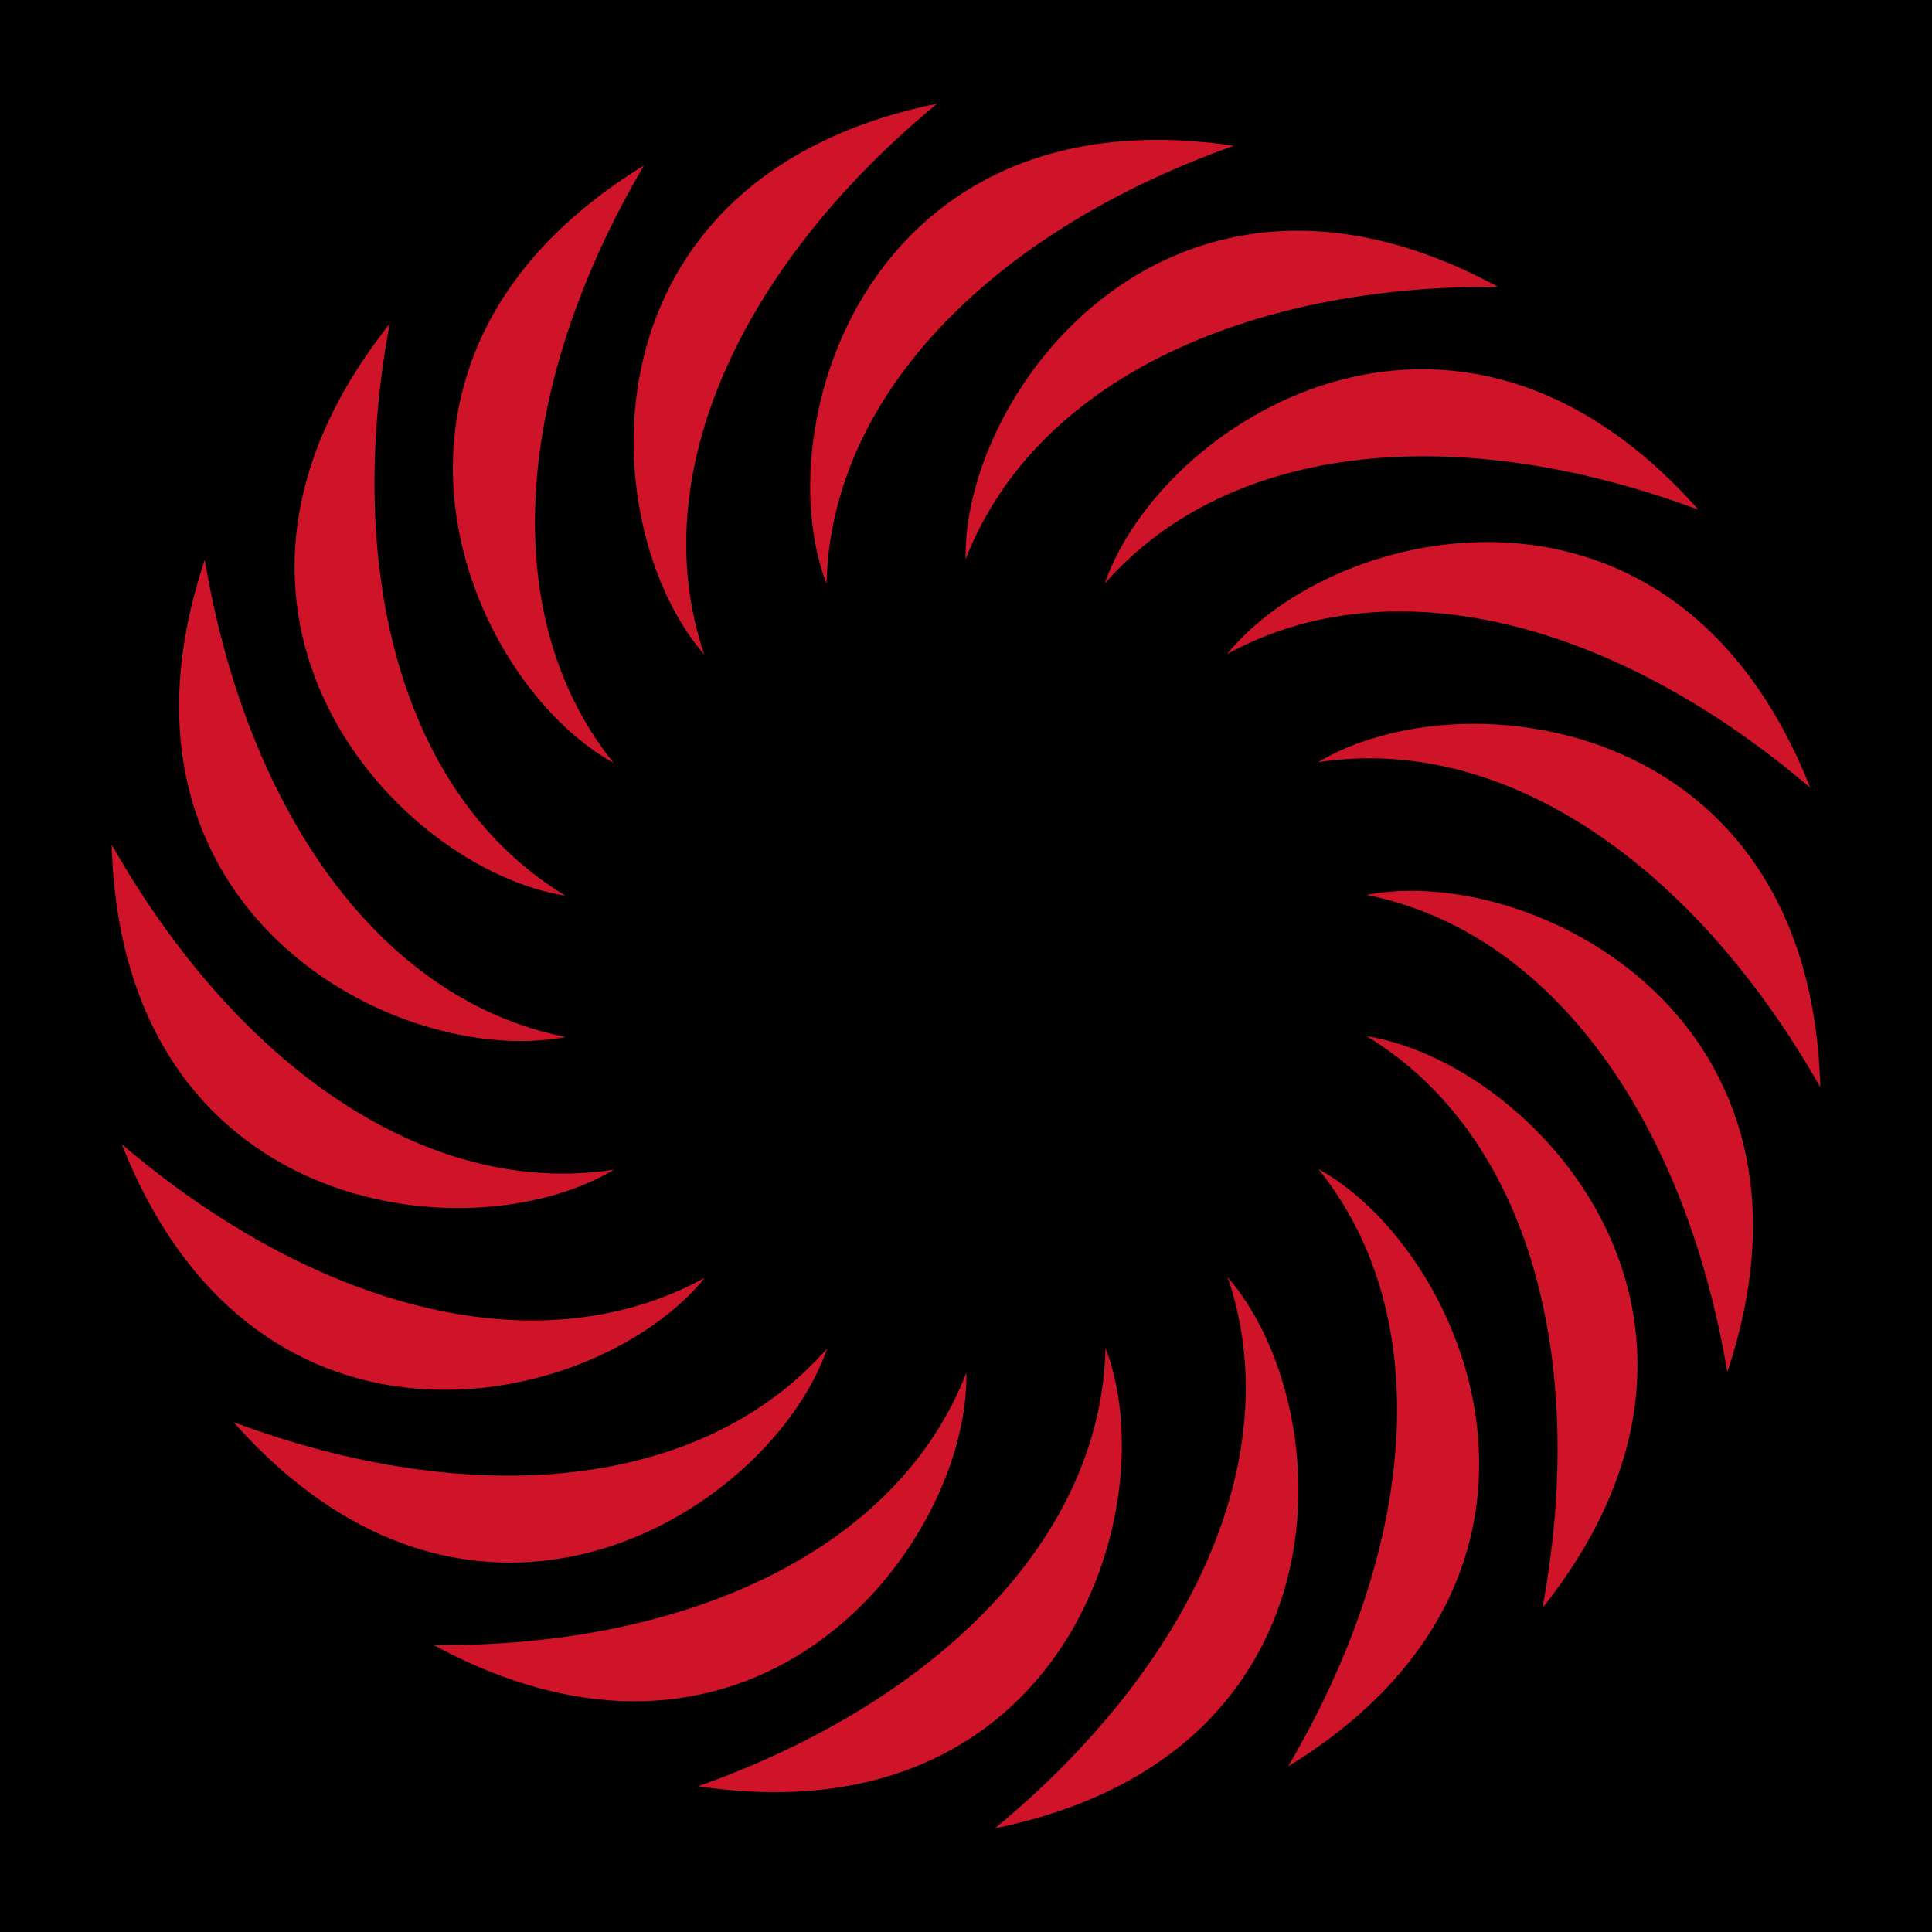
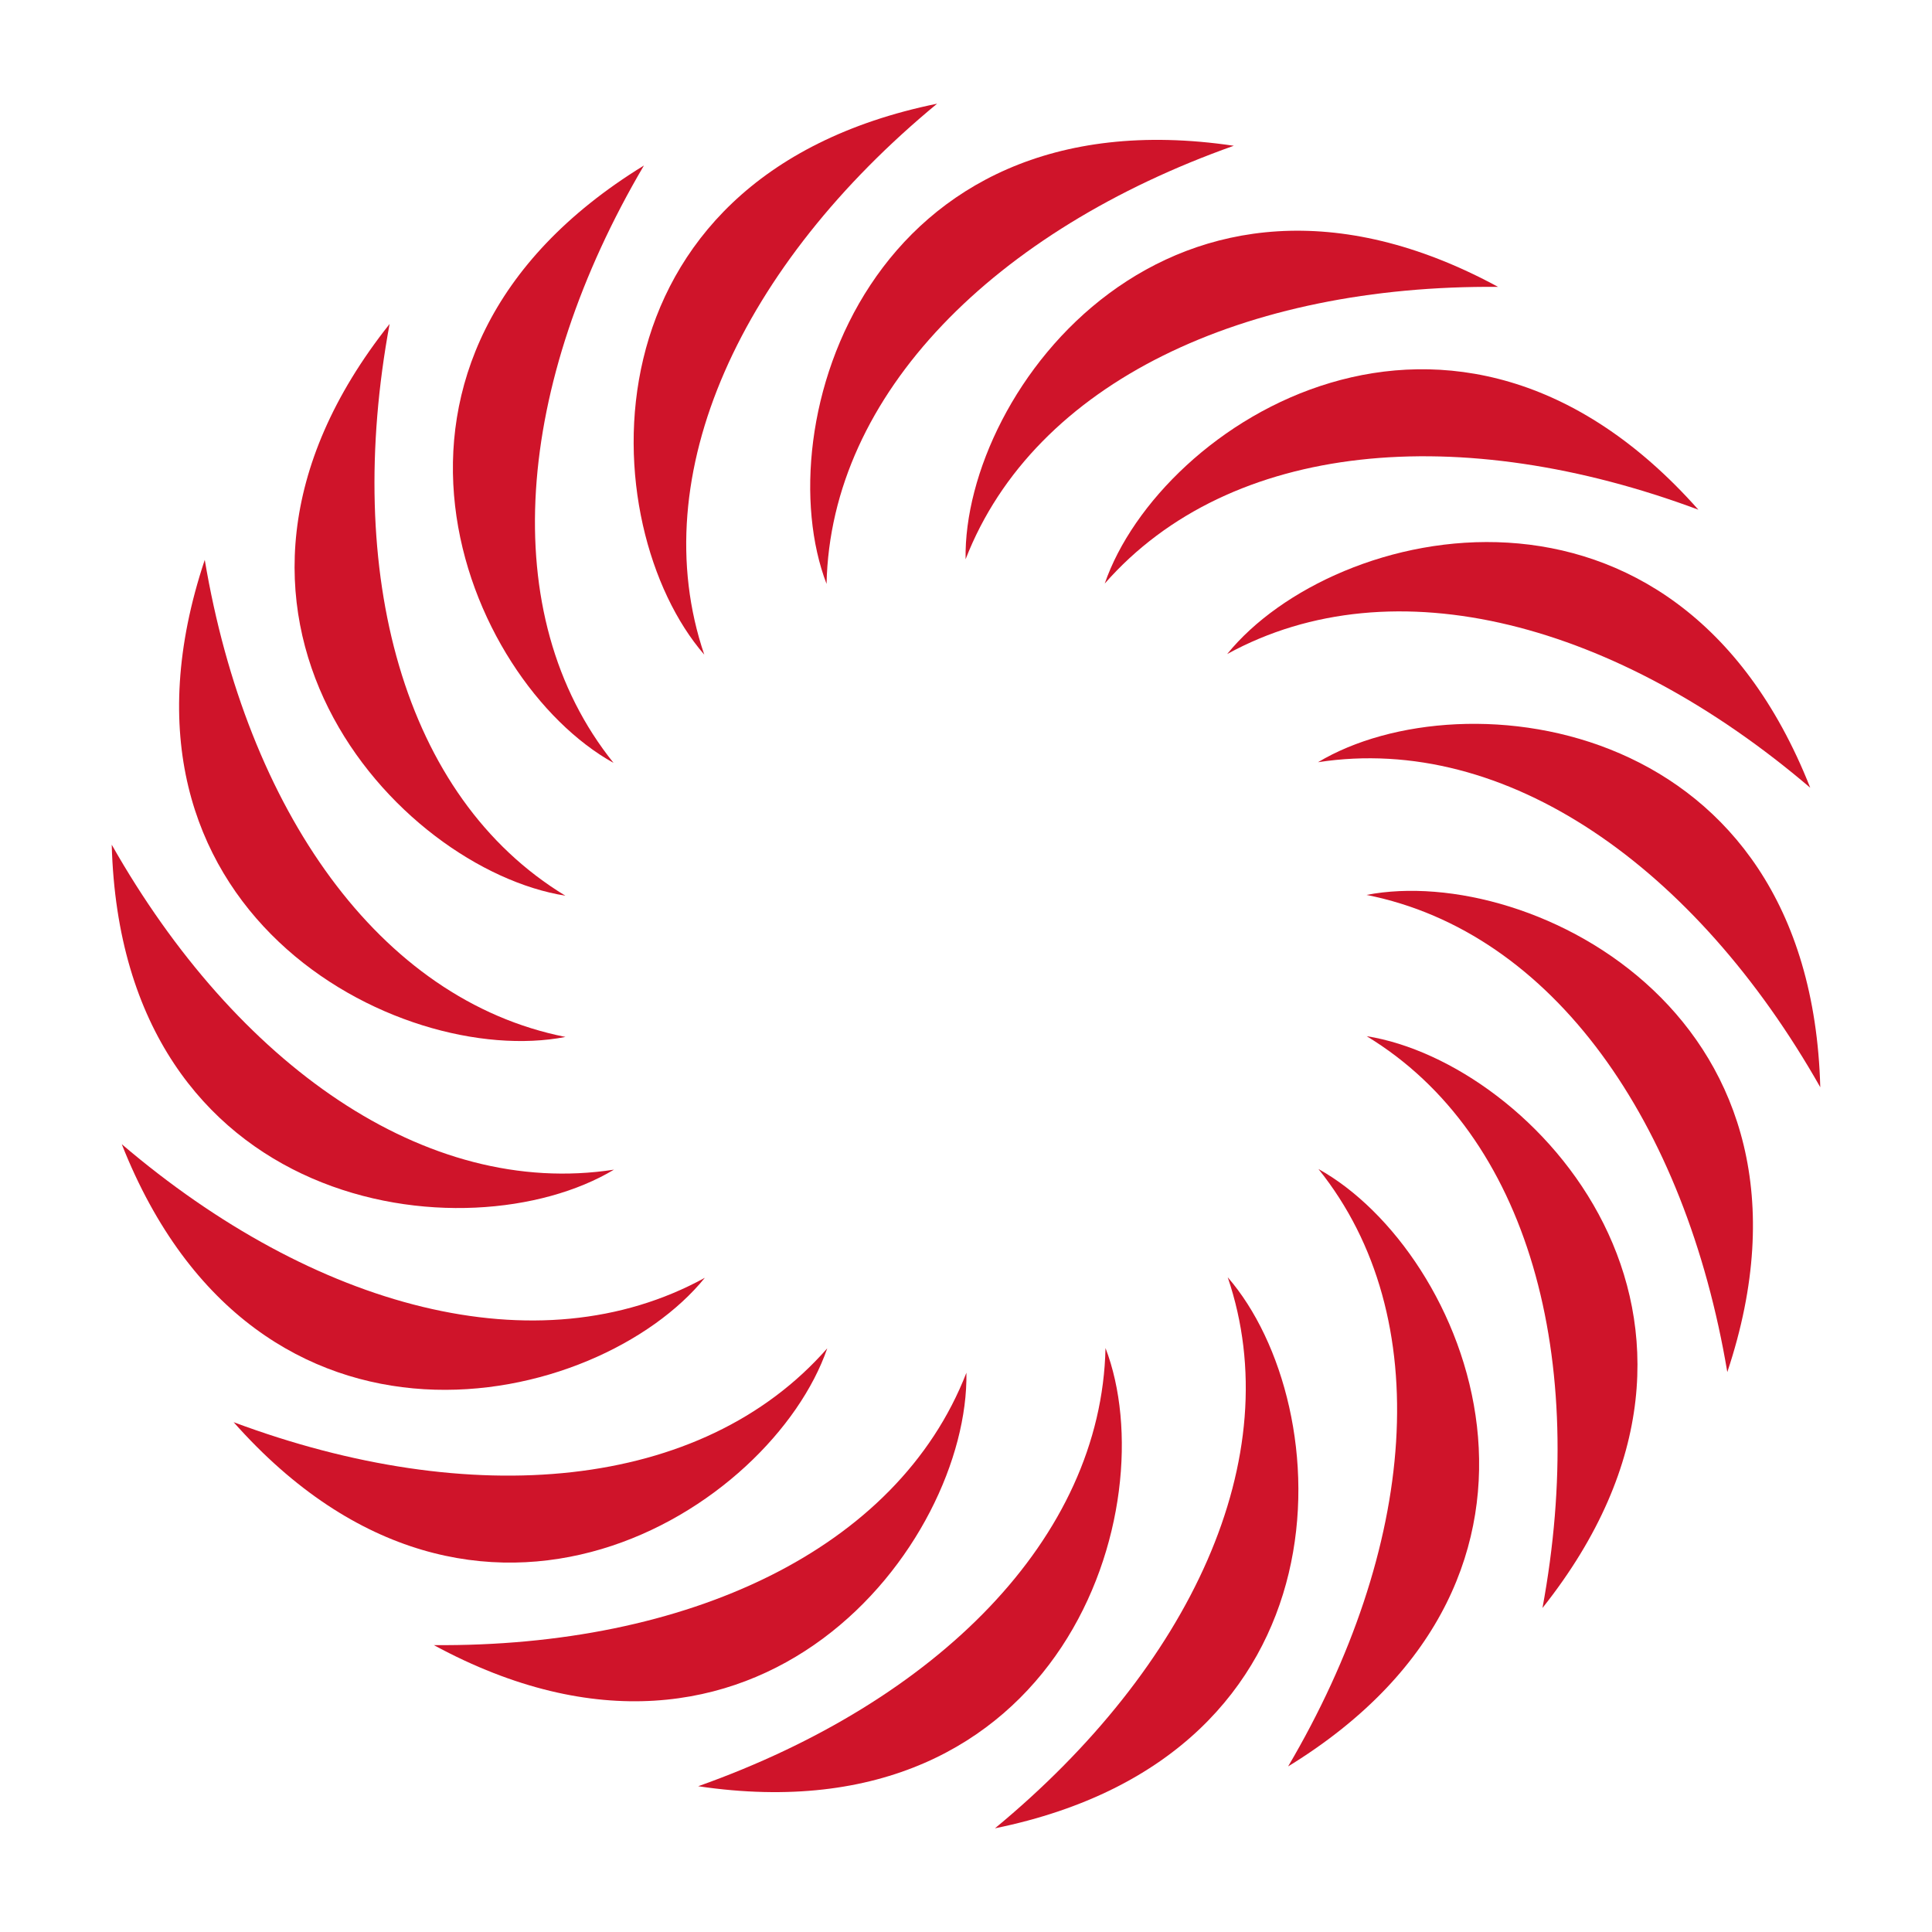
- <svg xmlns="http://www.w3.org/2000/svg" viewBox="-57.92 -57.92 115.84 115.84" width="1024" height="1024" role="img" aria-label="Laz Güneşi amblemi - red on black">
-   <rect x="-57.92" y="-57.92" width="115.84" height="115.84" fill="#000000" />
-   <g fill="#cf142a" fill-rule="evenodd" stroke="none">
-     <path d="M 24.021 4.207 C 34.076 5.809 48.334 21.156 34.565 38.492 C 37.315 23.602 33.799 10.137 24.021 4.207 Z" />
-     <path d="M 21.131 12.172 C 30.033 17.113 38.182 36.41 19.314 47.992 C 26.994 34.941 28.291 21.082 21.131 12.172 Z" />
-     <path d="M 15.693 18.664 C 22.369 26.352 23.424 47.273 1.736 51.703 C 13.412 42.062 19.373 29.488 15.693 18.664 Z" />
-     <path d="M 8.365 22.906 C 12.006 32.414 5.842 52.434 -16.057 49.18 C -1.783 44.113 8.119 34.336 8.365 22.906 Z" />
-     <path d="M 0.025 24.387 C 0.193 34.566 -12.443 51.27 -31.908 40.719 C -16.764 40.844 -4.115 35.043 0.025 24.387 Z" />
-     <path d="M -8.318 22.922 C -11.639 32.547 -29.232 43.922 -43.912 27.352 C -29.725 32.648 -15.854 31.52 -8.318 22.922 Z" />
-     <path d="M -15.658 18.695 C -22.068 26.602 -42.49 31.273 -50.619 10.684 C -39.1 20.512 -25.678 24.195 -15.658 18.695 Z" />
-     <path d="M -21.107 12.211 C -29.838 17.449 -50.623 14.855 -51.221 -7.273 C -43.756 5.898 -32.404 13.953 -21.107 12.211 Z" />
-     <path d="M -24.014 4.254 C -34.006 6.191 -52.654 -3.356 -45.643 -24.352 C -43.135 -9.422 -35.225 2.031 -24.014 4.254 Z" />
-     <path d="M -24.021 -4.215 C -34.076 -5.812 -48.33 -21.16 -34.56 -38.496 C -37.315 -23.605 -33.795 -10.141 -24.021 -4.215 Z" />
-     <path d="M -21.131 -12.176 C -30.033 -17.117 -38.178 -36.414 -19.311 -47.996 C -26.99 -34.945 -28.287 -21.086 -21.131 -12.176 Z" />
-     <path d="M -15.693 -18.668 C -22.365 -26.359 -23.424 -47.277 -1.732 -51.703 C -13.412 -42.066 -19.373 -29.492 -15.693 -18.668 Z" />
-     <path d="M -8.361 -22.91 C -12.006 -32.418 -5.842 -52.434 16.057 -49.18 C 1.783 -44.117 -8.119 -34.34 -8.361 -22.91 Z" />
-     <path d="M -0.025 -24.387 C -0.193 -34.57 12.443 -51.27 31.904 -40.719 C 16.764 -40.848 4.115 -35.043 -0.025 -24.387 Z" />
-     <path d="M 8.318 -22.93 C 11.639 -32.555 29.229 -43.93 43.912 -27.359 C 29.725 -32.652 15.854 -31.527 8.318 -22.93 Z" />
-     <path d="M 15.658 -18.703 C 22.068 -26.609 42.49 -31.281 50.619 -10.688 C 39.1 -20.52 25.678 -24.203 15.658 -18.703 Z" />
-     <path d="M 21.107 -12.219 C 29.842 -17.457 50.627 -14.863 51.221 7.269 C 43.756 -5.906 32.408 -13.961 21.107 -12.219 Z" />
-     <path d="M 24.014 -4.262 C 34.01 -6.195 52.654 3.348 45.647 24.348 C 43.139 9.414 35.228 -2.035 24.014 -4.262 Z" />
-   </g>
+ <svg xmlns="http://www.w3.org/2000/svg" viewBox="-57.92 -57.92 115.84 115.84" fill="#cf142a" fill-rule="evenodd" role="img" aria-label="Ağustos">
+   <path d="M 24.021 4.207 C 34.076 5.809 48.334 21.156 34.565 38.492 C 37.315 23.602 33.799 10.137 24.021 4.207 Z" />
+   <path d="M 21.131 12.172 C 30.033 17.113 38.182 36.41 19.314 47.992 C 26.994 34.941 28.291 21.082 21.131 12.172 Z" />
+   <path d="M 15.693 18.664 C 22.369 26.352 23.424 47.273 1.736 51.703 C 13.412 42.062 19.373 29.488 15.693 18.664 Z" />
+   <path d="M 8.365 22.906 C 12.006 32.414 5.842 52.434 -16.057 49.18 C -1.783 44.113 8.119 34.336 8.365 22.906 Z" />
+   <path d="M 0.025 24.387 C 0.193 34.566 -12.443 51.27 -31.908 40.719 C -16.764 40.844 -4.115 35.043 0.025 24.387 Z" />
+   <path d="M -8.318 22.922 C -11.639 32.547 -29.232 43.922 -43.912 27.352 C -29.725 32.648 -15.854 31.52 -8.318 22.922 Z" />
+   <path d="M -15.658 18.695 C -22.068 26.602 -42.49 31.273 -50.619 10.684 C -39.1 20.512 -25.678 24.195 -15.658 18.695 Z" />
+   <path d="M -21.107 12.211 C -29.838 17.449 -50.623 14.855 -51.221 -7.273 C -43.756 5.898 -32.404 13.953 -21.107 12.211 Z" />
+   <path d="M -24.014 4.254 C -34.006 6.191 -52.654 -3.356 -45.643 -24.352 C -43.135 -9.422 -35.225 2.031 -24.014 4.254 Z" />
+   <path d="M -24.021 -4.215 C -34.076 -5.812 -48.33 -21.16 -34.56 -38.496 C -37.315 -23.605 -33.795 -10.141 -24.021 -4.215 Z" />
+   <path d="M -21.131 -12.176 C -30.033 -17.117 -38.178 -36.414 -19.311 -47.996 C -26.99 -34.945 -28.287 -21.086 -21.131 -12.176 Z" />
+   <path d="M -15.693 -18.668 C -22.365 -26.359 -23.424 -47.277 -1.732 -51.703 C -13.412 -42.066 -19.373 -29.492 -15.693 -18.668 Z" />
+   <path d="M -8.361 -22.91 C -12.006 -32.418 -5.842 -52.434 16.057 -49.18 C 1.783 -44.117 -8.119 -34.34 -8.361 -22.91 Z" />
+   <path d="M -0.025 -24.387 C -0.193 -34.57 12.443 -51.27 31.904 -40.719 C 16.764 -40.848 4.115 -35.043 -0.025 -24.387 Z" />
+   <path d="M 8.318 -22.93 C 11.639 -32.555 29.229 -43.93 43.912 -27.359 C 29.725 -32.652 15.854 -31.527 8.318 -22.93 Z" />
+   <path d="M 15.658 -18.703 C 22.068 -26.609 42.49 -31.281 50.619 -10.688 C 39.1 -20.52 25.678 -24.203 15.658 -18.703 Z" />
+   <path d="M 21.107 -12.219 C 29.842 -17.457 50.627 -14.863 51.221 7.269 C 43.756 -5.906 32.408 -13.961 21.107 -12.219 Z" />
+   <path d="M 24.014 -4.262 C 34.01 -6.195 52.654 3.348 45.647 24.348 C 43.139 9.414 35.228 -2.035 24.014 -4.262 Z" />
</svg>
